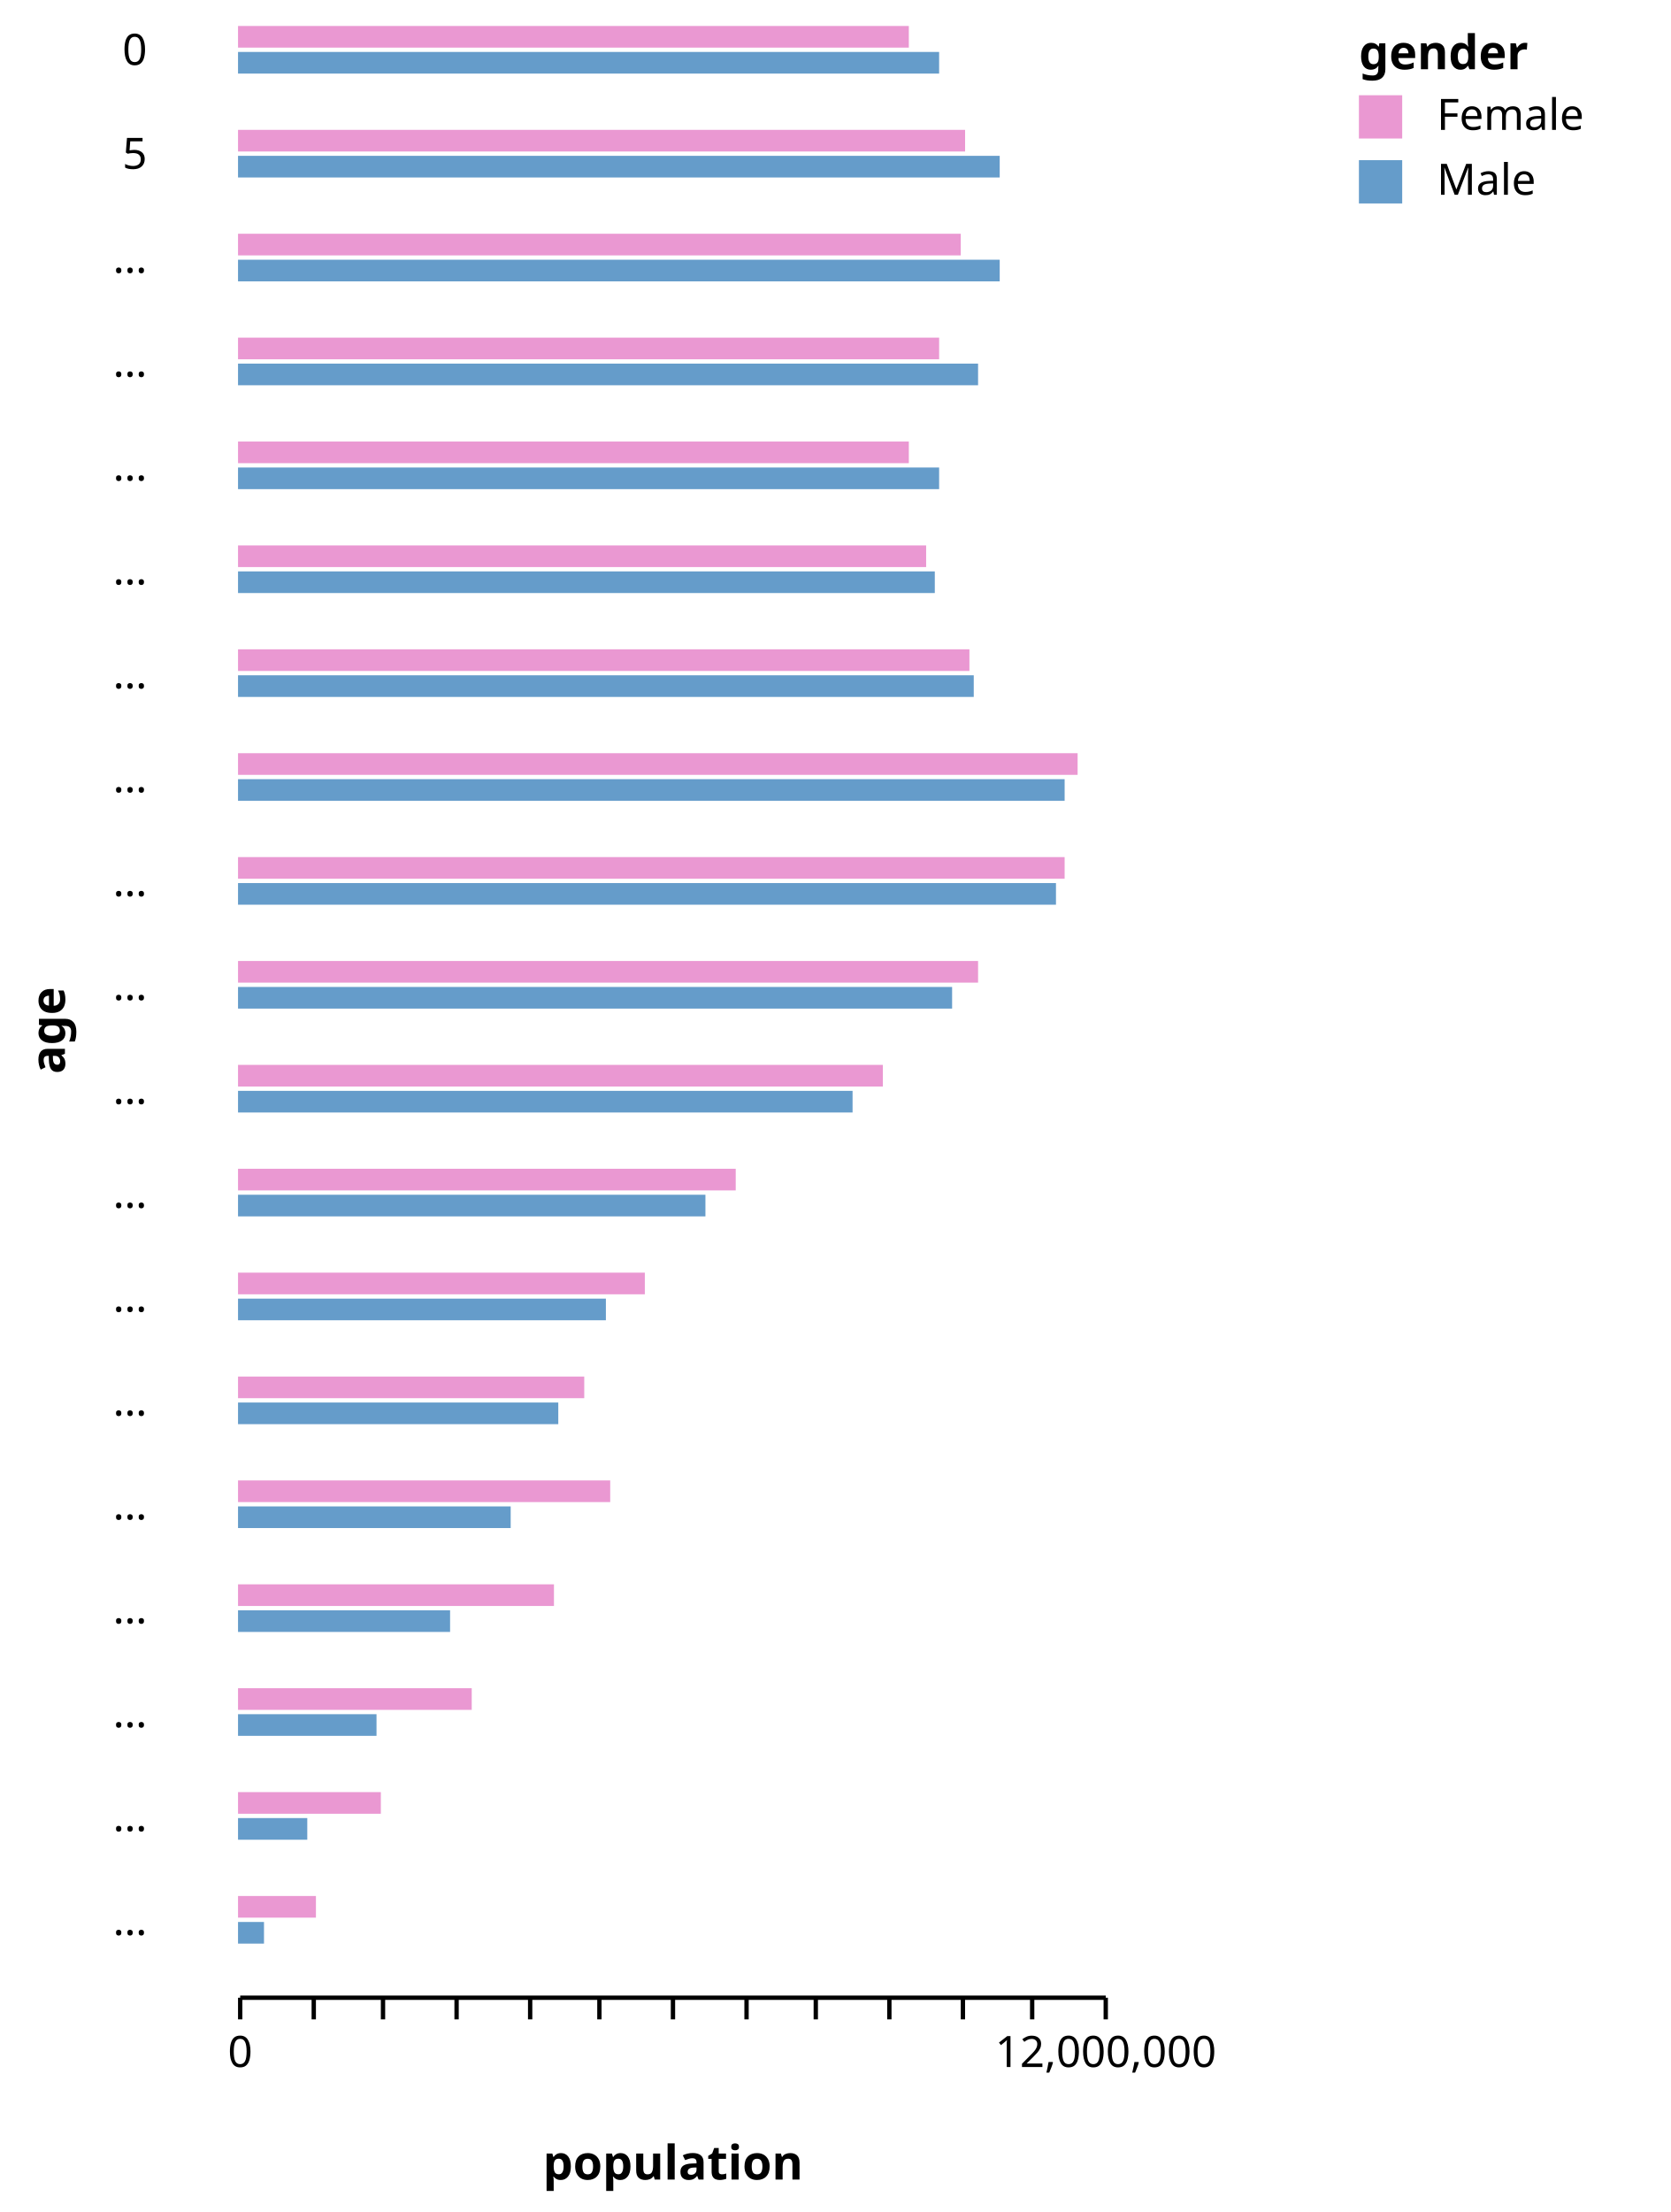
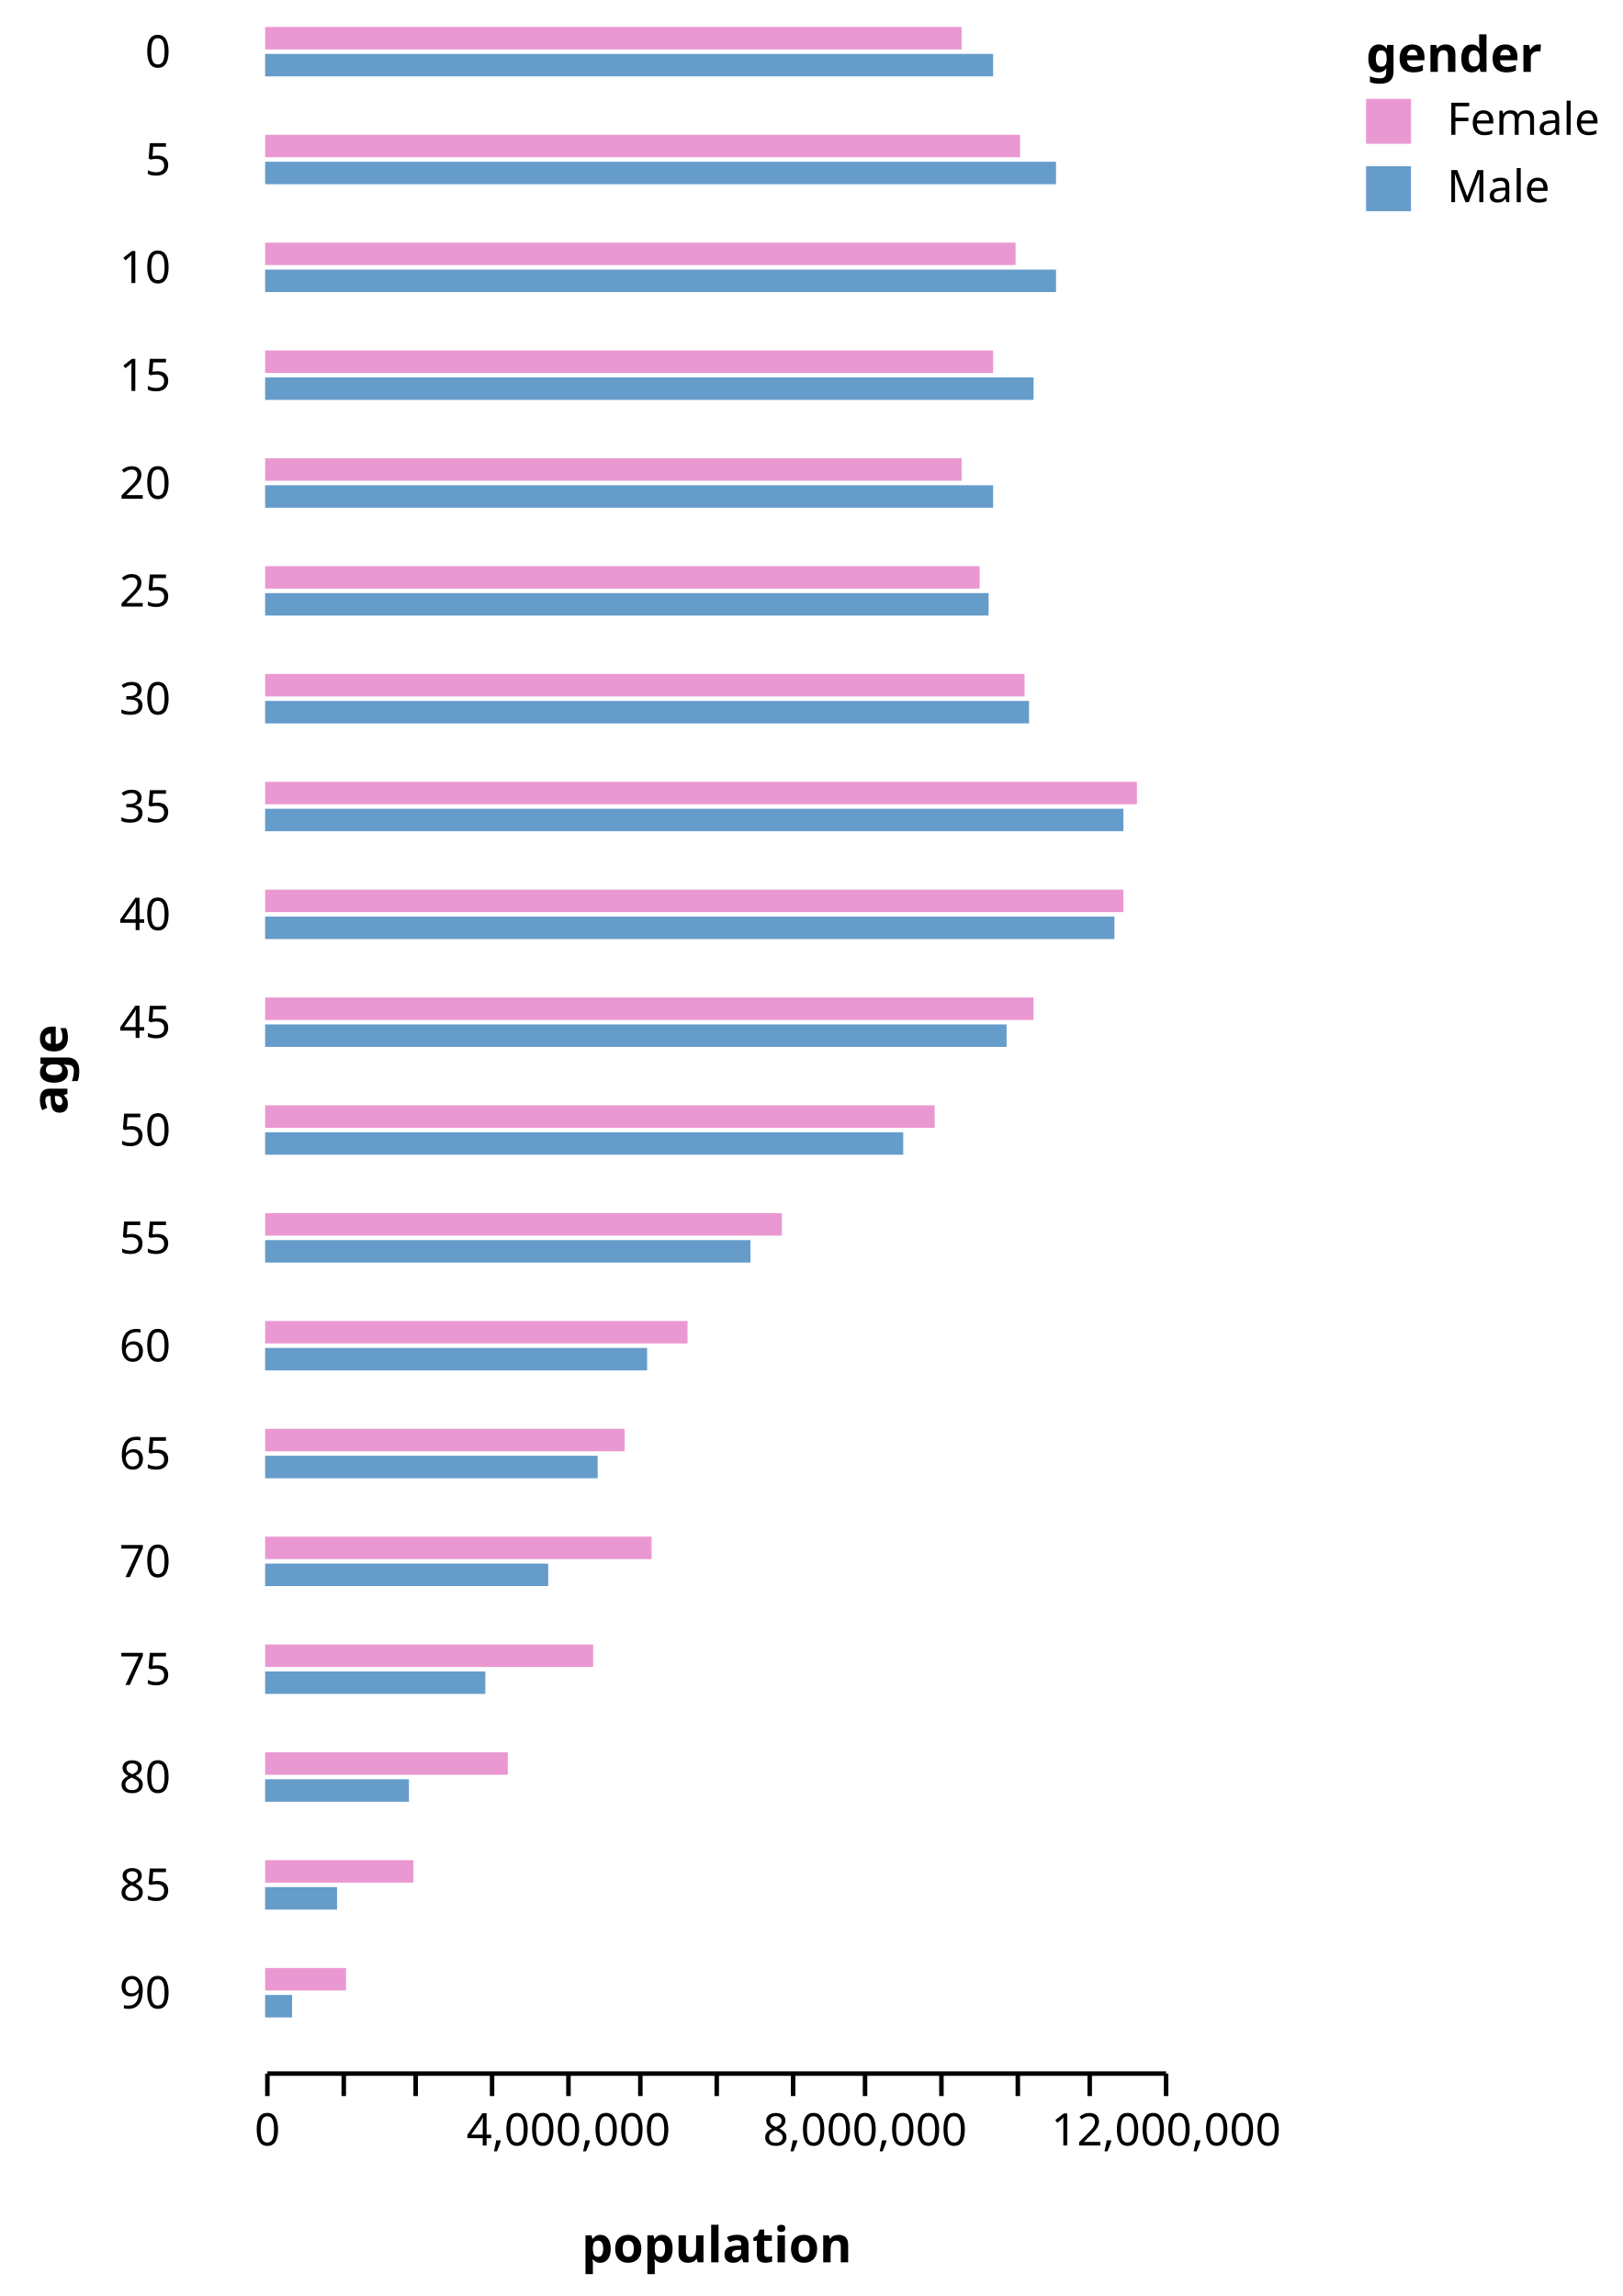
- <svg xmlns="http://www.w3.org/2000/svg" class="marks" width="386" height="511" viewBox="0 0 386 511" version="1.1">
-   <g transform="translate(55,6)">
+ <svg xmlns="http://www.w3.org/2000/svg" class="marks" width="361" height="511" viewBox="0 0 361 511" version="1.1">
+   <g transform="translate(59,6)">
    <g class="mark-group role-frame root">
      <g transform="translate(0,0)">
        <path class="background" d="M0,0h0v0h0Z" style="fill: none;" />
        <g>
          <g class="mark-group role-row-title row_title">
-             <g transform="translate(-40,222)">
+             <g transform="translate(-44,222)">
              <path class="background" d="M0,0h0v0h0Z" style="fill: none;" />
              <g>
                <g class="mark-text role-row-title-text">
                  <text text-anchor="end" transform="translate(0,0) rotate(270)" style="font: bold 11px sans-serif; fill: black;">age</text>
                </g>
              </g>
            </g>
          </g>
          <g class="mark-group role-row-header row_header">
            <g transform="translate(-11,0)">
              <path class="background" d="M0,0h0v12h0Z" style="fill: none;" />
              <g>
                <g class="mark-text role-title" style="pointer-events: none;">
                  <text text-anchor="end" transform="translate(-10,9)" style="font: normal 10px sans-serif; fill: #000; opacity: 1;">0</text>
                </g>
              </g>
            </g>
            <g transform="translate(-11,24)">
              <path class="background" d="M0,0h0v12h0Z" style="fill: none;" />
              <g>
                <g class="mark-text role-title" style="pointer-events: none;">
                  <text text-anchor="end" transform="translate(-10,9)" style="font: normal 10px sans-serif; fill: #000; opacity: 1;">5</text>
                </g>
              </g>
            </g>
            <g transform="translate(-11,48)">
              <path class="background" d="M0,0h0v12h0Z" style="fill: none;" />
              <g>
                <g class="mark-text role-title" style="pointer-events: none;">
-                   <text text-anchor="end" transform="translate(-10,9)" style="font: normal 10px sans-serif; fill: #000; opacity: 1;">…</text>
+                   <text text-anchor="end" transform="translate(-10,9)" style="font: normal 10px sans-serif; fill: #000; opacity: 1;">10</text>
                </g>
              </g>
            </g>
            <g transform="translate(-11,72)">
              <path class="background" d="M0,0h0v12h0Z" style="fill: none;" />
              <g>
                <g class="mark-text role-title" style="pointer-events: none;">
-                   <text text-anchor="end" transform="translate(-10,9)" style="font: normal 10px sans-serif; fill: #000; opacity: 1;">…</text>
+                   <text text-anchor="end" transform="translate(-10,9)" style="font: normal 10px sans-serif; fill: #000; opacity: 1;">15</text>
                </g>
              </g>
            </g>
            <g transform="translate(-11,96)">
              <path class="background" d="M0,0h0v12h0Z" style="fill: none;" />
              <g>
                <g class="mark-text role-title" style="pointer-events: none;">
-                   <text text-anchor="end" transform="translate(-10,9)" style="font: normal 10px sans-serif; fill: #000; opacity: 1;">…</text>
+                   <text text-anchor="end" transform="translate(-10,9)" style="font: normal 10px sans-serif; fill: #000; opacity: 1;">20</text>
                </g>
              </g>
            </g>
            <g transform="translate(-11,120)">
              <path class="background" d="M0,0h0v12h0Z" style="fill: none;" />
              <g>
                <g class="mark-text role-title" style="pointer-events: none;">
-                   <text text-anchor="end" transform="translate(-10,9)" style="font: normal 10px sans-serif; fill: #000; opacity: 1;">…</text>
+                   <text text-anchor="end" transform="translate(-10,9)" style="font: normal 10px sans-serif; fill: #000; opacity: 1;">25</text>
                </g>
              </g>
            </g>
            <g transform="translate(-11,144)">
              <path class="background" d="M0,0h0v12h0Z" style="fill: none;" />
              <g>
                <g class="mark-text role-title" style="pointer-events: none;">
-                   <text text-anchor="end" transform="translate(-10,9)" style="font: normal 10px sans-serif; fill: #000; opacity: 1;">…</text>
+                   <text text-anchor="end" transform="translate(-10,9)" style="font: normal 10px sans-serif; fill: #000; opacity: 1;">30</text>
                </g>
              </g>
            </g>
            <g transform="translate(-11,168)">
              <path class="background" d="M0,0h0v12h0Z" style="fill: none;" />
              <g>
                <g class="mark-text role-title" style="pointer-events: none;">
-                   <text text-anchor="end" transform="translate(-10,9)" style="font: normal 10px sans-serif; fill: #000; opacity: 1;">…</text>
+                   <text text-anchor="end" transform="translate(-10,9)" style="font: normal 10px sans-serif; fill: #000; opacity: 1;">35</text>
                </g>
              </g>
            </g>
            <g transform="translate(-11,192)">
              <path class="background" d="M0,0h0v12h0Z" style="fill: none;" />
              <g>
                <g class="mark-text role-title" style="pointer-events: none;">
-                   <text text-anchor="end" transform="translate(-10,9)" style="font: normal 10px sans-serif; fill: #000; opacity: 1;">…</text>
+                   <text text-anchor="end" transform="translate(-10,9)" style="font: normal 10px sans-serif; fill: #000; opacity: 1;">40</text>
                </g>
              </g>
            </g>
            <g transform="translate(-11,216)">
              <path class="background" d="M0,0h0v12h0Z" style="fill: none;" />
              <g>
                <g class="mark-text role-title" style="pointer-events: none;">
-                   <text text-anchor="end" transform="translate(-10,9)" style="font: normal 10px sans-serif; fill: #000; opacity: 1;">…</text>
+                   <text text-anchor="end" transform="translate(-10,9)" style="font: normal 10px sans-serif; fill: #000; opacity: 1;">45</text>
                </g>
              </g>
            </g>
            <g transform="translate(-11,240)">
              <path class="background" d="M0,0h0v12h0Z" style="fill: none;" />
              <g>
                <g class="mark-text role-title" style="pointer-events: none;">
-                   <text text-anchor="end" transform="translate(-10,9)" style="font: normal 10px sans-serif; fill: #000; opacity: 1;">…</text>
+                   <text text-anchor="end" transform="translate(-10,9)" style="font: normal 10px sans-serif; fill: #000; opacity: 1;">50</text>
                </g>
              </g>
            </g>
            <g transform="translate(-11,264)">
              <path class="background" d="M0,0h0v12h0Z" style="fill: none;" />
              <g>
                <g class="mark-text role-title" style="pointer-events: none;">
-                   <text text-anchor="end" transform="translate(-10,9)" style="font: normal 10px sans-serif; fill: #000; opacity: 1;">…</text>
+                   <text text-anchor="end" transform="translate(-10,9)" style="font: normal 10px sans-serif; fill: #000; opacity: 1;">55</text>
                </g>
              </g>
            </g>
            <g transform="translate(-11,288)">
              <path class="background" d="M0,0h0v12h0Z" style="fill: none;" />
              <g>
                <g class="mark-text role-title" style="pointer-events: none;">
-                   <text text-anchor="end" transform="translate(-10,9)" style="font: normal 10px sans-serif; fill: #000; opacity: 1;">…</text>
+                   <text text-anchor="end" transform="translate(-10,9)" style="font: normal 10px sans-serif; fill: #000; opacity: 1;">60</text>
                </g>
              </g>
            </g>
            <g transform="translate(-11,312)">
              <path class="background" d="M0,0h0v12h0Z" style="fill: none;" />
              <g>
                <g class="mark-text role-title" style="pointer-events: none;">
-                   <text text-anchor="end" transform="translate(-10,9)" style="font: normal 10px sans-serif; fill: #000; opacity: 1;">…</text>
+                   <text text-anchor="end" transform="translate(-10,9)" style="font: normal 10px sans-serif; fill: #000; opacity: 1;">65</text>
                </g>
              </g>
            </g>
            <g transform="translate(-11,336)">
              <path class="background" d="M0,0h0v12h0Z" style="fill: none;" />
              <g>
                <g class="mark-text role-title" style="pointer-events: none;">
-                   <text text-anchor="end" transform="translate(-10,9)" style="font: normal 10px sans-serif; fill: #000; opacity: 1;">…</text>
+                   <text text-anchor="end" transform="translate(-10,9)" style="font: normal 10px sans-serif; fill: #000; opacity: 1;">70</text>
                </g>
              </g>
            </g>
            <g transform="translate(-11,360)">
              <path class="background" d="M0,0h0v12h0Z" style="fill: none;" />
              <g>
                <g class="mark-text role-title" style="pointer-events: none;">
-                   <text text-anchor="end" transform="translate(-10,9)" style="font: normal 10px sans-serif; fill: #000; opacity: 1;">…</text>
+                   <text text-anchor="end" transform="translate(-10,9)" style="font: normal 10px sans-serif; fill: #000; opacity: 1;">75</text>
                </g>
              </g>
            </g>
            <g transform="translate(-11,384)">
              <path class="background" d="M0,0h0v12h0Z" style="fill: none;" />
              <g>
                <g class="mark-text role-title" style="pointer-events: none;">
-                   <text text-anchor="end" transform="translate(-10,9)" style="font: normal 10px sans-serif; fill: #000; opacity: 1;">…</text>
+                   <text text-anchor="end" transform="translate(-10,9)" style="font: normal 10px sans-serif; fill: #000; opacity: 1;">80</text>
                </g>
              </g>
            </g>
            <g transform="translate(-11,408)">
              <path class="background" d="M0,0h0v12h0Z" style="fill: none;" />
              <g>
                <g class="mark-text role-title" style="pointer-events: none;">
-                   <text text-anchor="end" transform="translate(-10,9)" style="font: normal 10px sans-serif; fill: #000; opacity: 1;">…</text>
+                   <text text-anchor="end" transform="translate(-10,9)" style="font: normal 10px sans-serif; fill: #000; opacity: 1;">85</text>
                </g>
              </g>
            </g>
            <g transform="translate(-11,432)">
              <path class="background" d="M0,0h0v12h0Z" style="fill: none;" />
              <g>
                <g class="mark-text role-title" style="pointer-events: none;">
-                   <text text-anchor="end" transform="translate(-10,9)" style="font: normal 10px sans-serif; fill: #000; opacity: 1;">…</text>
+                   <text text-anchor="end" transform="translate(-10,9)" style="font: normal 10px sans-serif; fill: #000; opacity: 1;">90</text>
                </g>
              </g>
            </g>
          </g>
          <g class="mark-group role-column-footer column_footer">
            <g transform="translate(0,455)">
              <path class="background" d="M0,0h200v0h-200Z" style="fill: none;" />
              <g>
                <g class="mark-group role-axis">
                  <g transform="translate(0.5,0.5)">
                    <path class="background" d="M0,0h0v0h0Z" style="pointer-events: none; fill: none;" />
                    <g>
                      <g class="mark-rule role-axis-tick" style="pointer-events: none;">
                        <line transform="translate(0,0)" x2="0" y2="5" style="fill: none; stroke: #000; stroke-width: 1; opacity: 1;" />
                        <line transform="translate(17,0)" x2="0" y2="5" style="fill: none; stroke: #000; stroke-width: 1; opacity: 1;" />
                        <line transform="translate(33,0)" x2="0" y2="5" style="fill: none; stroke: #000; stroke-width: 1; opacity: 1;" />
                        <line transform="translate(50,0)" x2="0" y2="5" style="fill: none; stroke: #000; stroke-width: 1; opacity: 1;" />
                        <line transform="translate(67,0)" x2="0" y2="5" style="fill: none; stroke: #000; stroke-width: 1; opacity: 1;" />
                        <line transform="translate(83,0)" x2="0" y2="5" style="fill: none; stroke: #000; stroke-width: 1; opacity: 1;" />
                        <line transform="translate(100,0)" x2="0" y2="5" style="fill: none; stroke: #000; stroke-width: 1; opacity: 1;" />
                        <line transform="translate(117,0)" x2="0" y2="5" style="fill: none; stroke: #000; stroke-width: 1; opacity: 1;" />
                        <line transform="translate(133,0)" x2="0" y2="5" style="fill: none; stroke: #000; stroke-width: 1; opacity: 1;" />
                        <line transform="translate(150,0)" x2="0" y2="5" style="fill: none; stroke: #000; stroke-width: 1; opacity: 1;" />
                        <line transform="translate(167,0)" x2="0" y2="5" style="fill: none; stroke: #000; stroke-width: 1; opacity: 1;" />
                        <line transform="translate(183,0)" x2="0" y2="5" style="fill: none; stroke: #000; stroke-width: 1; opacity: 1;" />
                        <line transform="translate(200,0)" x2="0" y2="5" style="fill: none; stroke: #000; stroke-width: 1; opacity: 1;" />
                      </g>
                      <g class="mark-text role-axis-label" style="pointer-events: none;">
                        <text text-anchor="middle" transform="translate(0,16)" style="font: 10px sans-serif; fill: #000; opacity: 1;">0</text>
                        <text text-anchor="middle" transform="translate(17,16)" style="font: 10px sans-serif; fill: #000; opacity: 0;">1,000,000</text>
                        <text text-anchor="middle" transform="translate(33,16)" style="font: 10px sans-serif; fill: #000; opacity: 0;">2,000,000</text>
                        <text text-anchor="middle" transform="translate(50,16)" style="font: 10px sans-serif; fill: #000; opacity: 0;">3,000,000</text>
-                         <text text-anchor="middle" transform="translate(67,16)" style="font: 10px sans-serif; fill: #000; opacity: 0;">4,000,000</text>
+                         <text text-anchor="middle" transform="translate(67,16)" style="font: 10px sans-serif; fill: #000; opacity: 1;">4,000,000</text>
                        <text text-anchor="middle" transform="translate(83,16)" style="font: 10px sans-serif; fill: #000; opacity: 0;">5,000,000</text>
                        <text text-anchor="middle" transform="translate(100,16)" style="font: 10px sans-serif; fill: #000; opacity: 0;">6,000,000</text>
                        <text text-anchor="middle" transform="translate(117,16)" style="font: 10px sans-serif; fill: #000; opacity: 0;">7,000,000</text>
-                         <text text-anchor="middle" transform="translate(133,16)" style="font: 10px sans-serif; fill: #000; opacity: 0;">8,000,000</text>
+                         <text text-anchor="middle" transform="translate(133,16)" style="font: 10px sans-serif; fill: #000; opacity: 1;">8,000,000</text>
                        <text text-anchor="middle" transform="translate(150,16)" style="font: 10px sans-serif; fill: #000; opacity: 0;">9,000,000</text>
                        <text text-anchor="middle" transform="translate(167,16)" style="font: 10px sans-serif; fill: #000; opacity: 0;">10,000,000</text>
                        <text text-anchor="middle" transform="translate(183,16)" style="font: 10px sans-serif; fill: #000; opacity: 0;">11,000,000</text>
                        <text text-anchor="middle" transform="translate(200,16)" style="font: 10px sans-serif; fill: #000; opacity: 1;">12,000,000</text>
                      </g>
                      <g class="mark-rule role-axis-domain" style="pointer-events: none;">
                        <line transform="translate(0,0)" x2="200" y2="0" style="fill: none; stroke: #000; stroke-width: 1; opacity: 1;" />
                      </g>
                      <g class="mark-text role-axis-title" style="pointer-events: none;">
                        <text text-anchor="middle" transform="translate(100,42)" style="font: bold 11px sans-serif; fill: #000; opacity: 1;">population</text>
                      </g>
                    </g>
                  </g>
                </g>
              </g>
            </g>
          </g>
          <g class="mark-group role-scope cell">
            <g transform="translate(0,0)">
              <path class="background" d="M0.5,0.5h200v12h-200Z" style="fill: transparent; stroke: transparent;" />
              <g>
                <g class="mark-rect role-bar child_marks">
                  <path d="M0,6h162v5h-162Z" style="fill: #659CCA;" />
                  <path d="M0,0h155v5h-155Z" style="fill: #EA98D2;" />
                </g>
              </g>
            </g>
            <g transform="translate(0,24)">
              <path class="background" d="M0.5,0.5h200v12h-200Z" style="fill: transparent; stroke: transparent;" />
              <g>
                <g class="mark-rect role-bar child_marks">
                  <path d="M0,6h176v5h-176Z" style="fill: #659CCA;" />
                  <path d="M0,0h168v5h-168Z" style="fill: #EA98D2;" />
                </g>
              </g>
            </g>
            <g transform="translate(0,48)">
              <path class="background" d="M0.5,0.5h200v12h-200Z" style="fill: transparent; stroke: transparent;" />
              <g>
                <g class="mark-rect role-bar child_marks">
                  <path d="M0,6h176v5h-176Z" style="fill: #659CCA;" />
                  <path d="M0,0h167v5h-167Z" style="fill: #EA98D2;" />
                </g>
              </g>
            </g>
            <g transform="translate(0,72)">
              <path class="background" d="M0.5,0.5h200v12h-200Z" style="fill: transparent; stroke: transparent;" />
              <g>
                <g class="mark-rect role-bar child_marks">
                  <path d="M0,6h171v5h-171Z" style="fill: #659CCA;" />
                  <path d="M0,0h162v5h-162Z" style="fill: #EA98D2;" />
                </g>
              </g>
            </g>
            <g transform="translate(0,96)">
              <path class="background" d="M0.5,0.5h200v12h-200Z" style="fill: transparent; stroke: transparent;" />
              <g>
                <g class="mark-rect role-bar child_marks">
                  <path d="M0,6h162v5h-162Z" style="fill: #659CCA;" />
                  <path d="M0,0h155v5h-155Z" style="fill: #EA98D2;" />
                </g>
              </g>
            </g>
            <g transform="translate(0,120)">
              <path class="background" d="M0.5,0.5h200v12h-200Z" style="fill: transparent; stroke: transparent;" />
              <g>
                <g class="mark-rect role-bar child_marks">
                  <path d="M0,6h161v5h-161Z" style="fill: #659CCA;" />
                  <path d="M0,0h159v5h-159Z" style="fill: #EA98D2;" />
                </g>
              </g>
            </g>
            <g transform="translate(0,144)">
              <path class="background" d="M0.5,0.5h200v12h-200Z" style="fill: transparent; stroke: transparent;" />
              <g>
                <g class="mark-rect role-bar child_marks">
                  <path d="M0,6h170v5h-170Z" style="fill: #659CCA;" />
                  <path d="M0,0h169v5h-169Z" style="fill: #EA98D2;" />
                </g>
              </g>
            </g>
            <g transform="translate(0,168)">
              <path class="background" d="M0.5,0.5h200v12h-200Z" style="fill: transparent; stroke: transparent;" />
              <g>
                <g class="mark-rect role-bar child_marks">
                  <path d="M0,6h191v5h-191Z" style="fill: #659CCA;" />
                  <path d="M0,0h194v5h-194Z" style="fill: #EA98D2;" />
                </g>
              </g>
            </g>
            <g transform="translate(0,192)">
              <path class="background" d="M0.5,0.5h200v12h-200Z" style="fill: transparent; stroke: transparent;" />
              <g>
                <g class="mark-rect role-bar child_marks">
                  <path d="M0,6h189v5h-189Z" style="fill: #659CCA;" />
                  <path d="M0,0h191v5h-191Z" style="fill: #EA98D2;" />
                </g>
              </g>
            </g>
            <g transform="translate(0,216)">
              <path class="background" d="M0.5,0.5h200v12h-200Z" style="fill: transparent; stroke: transparent;" />
              <g>
                <g class="mark-rect role-bar child_marks">
                  <path d="M0,6h165v5h-165Z" style="fill: #659CCA;" />
                  <path d="M0,0h171v5h-171Z" style="fill: #EA98D2;" />
                </g>
              </g>
            </g>
            <g transform="translate(0,240)">
              <path class="background" d="M0.5,0.5h200v12h-200Z" style="fill: transparent; stroke: transparent;" />
              <g>
                <g class="mark-rect role-bar child_marks">
                  <path d="M0,6h142v5h-142Z" style="fill: #659CCA;" />
                  <path d="M0,0h149v5h-149Z" style="fill: #EA98D2;" />
                </g>
              </g>
            </g>
            <g transform="translate(0,264)">
              <path class="background" d="M0.5,0.5h200v12h-200Z" style="fill: transparent; stroke: transparent;" />
              <g>
                <g class="mark-rect role-bar child_marks">
                  <path d="M0,6h108v5h-108Z" style="fill: #659CCA;" />
                  <path d="M0,0h115v5h-115Z" style="fill: #EA98D2;" />
                </g>
              </g>
            </g>
            <g transform="translate(0,288)">
              <path class="background" d="M0.5,0.5h200v12h-200Z" style="fill: transparent; stroke: transparent;" />
              <g>
                <g class="mark-rect role-bar child_marks">
                  <path d="M0,6h85v5h-85Z" style="fill: #659CCA;" />
                  <path d="M0,0h94v5h-94Z" style="fill: #EA98D2;" />
                </g>
              </g>
            </g>
            <g transform="translate(0,312)">
              <path class="background" d="M0.5,0.5h200v12h-200Z" style="fill: transparent; stroke: transparent;" />
              <g>
                <g class="mark-rect role-bar child_marks">
                  <path d="M0,6h74v5h-74Z" style="fill: #659CCA;" />
                  <path d="M0,0h80v5h-80Z" style="fill: #EA98D2;" />
                </g>
              </g>
            </g>
            <g transform="translate(0,336)">
              <path class="background" d="M0.5,0.5h200v12h-200Z" style="fill: transparent; stroke: transparent;" />
              <g>
                <g class="mark-rect role-bar child_marks">
                  <path d="M0,6h63v5h-63Z" style="fill: #659CCA;" />
                  <path d="M0,0h86v5h-86Z" style="fill: #EA98D2;" />
                </g>
              </g>
            </g>
            <g transform="translate(0,360)">
              <path class="background" d="M0.5,0.5h200v12h-200Z" style="fill: transparent; stroke: transparent;" />
              <g>
                <g class="mark-rect role-bar child_marks">
                  <path d="M0,6h49v5h-49Z" style="fill: #659CCA;" />
                  <path d="M0,0h73v5h-73Z" style="fill: #EA98D2;" />
                </g>
              </g>
            </g>
            <g transform="translate(0,384)">
              <path class="background" d="M0.5,0.5h200v12h-200Z" style="fill: transparent; stroke: transparent;" />
              <g>
                <g class="mark-rect role-bar child_marks">
                  <path d="M0,6h32v5h-32Z" style="fill: #659CCA;" />
                  <path d="M0,0h54v5h-54Z" style="fill: #EA98D2;" />
                </g>
              </g>
            </g>
            <g transform="translate(0,408)">
              <path class="background" d="M0.5,0.5h200v12h-200Z" style="fill: transparent; stroke: transparent;" />
              <g>
                <g class="mark-rect role-bar child_marks">
                  <path d="M0,6h16v5h-16Z" style="fill: #659CCA;" />
                  <path d="M0,0h33v5h-33Z" style="fill: #EA98D2;" />
                </g>
              </g>
            </g>
            <g transform="translate(0,432)">
              <path class="background" d="M0.5,0.5h200v12h-200Z" style="fill: transparent; stroke: transparent;" />
              <g>
                <g class="mark-rect role-bar child_marks">
                  <path d="M0,6h6v5h-6Z" style="fill: #659CCA;" />
                  <path d="M0,0h18v5h-18Z" style="fill: #EA98D2;" />
                </g>
              </g>
            </g>
          </g>
          <g class="mark-group role-legend">
-             <g transform="translate(259,0)">
-               <path class="background" d="M0,0h67v41h-67Z" style="pointer-events: none; fill: none;" />
+             <g transform="translate(245,0)">
+               <path class="background" d="M0,0h52v41h-52Z" style="pointer-events: none; fill: none;" />
              <g>
                <g class="mark-group role-legend-entry">
                  <g transform="translate(0,16)">
                    <path class="background" d="M0,0h0v0h0Z" style="pointer-events: none; fill: none;" />
                    <g>
                      <g class="mark-symbol role-legend-symbol" style="pointer-events: none;">
                        <path transform="translate(5,5)" d="M-5,-5h10v10h-10Z" style="fill: #EA98D2; stroke-width: 1.5; opacity: 1;" />
                        <path transform="translate(5,20)" d="M-5,-5h10v10h-10Z" style="fill: #659CCA; stroke-width: 1.5; opacity: 1;" />
                      </g>
                      <g class="mark-text role-legend-label" style="pointer-events: none;">
                        <text text-anchor="start" transform="translate(18,8)" style="font: 10px sans-serif; fill: #000; opacity: 1;">Female</text>
                        <text text-anchor="start" transform="translate(18,23)" style="font: 10px sans-serif; fill: #000; opacity: 1;">Male</text>
                      </g>
                    </g>
                  </g>
                </g>
                <g class="mark-text role-legend-title" style="pointer-events: none;">
                  <text text-anchor="start" transform="translate(0,10)" style="font: bold 11px sans-serif; fill: #000; opacity: 1;">gender</text>
                </g>
              </g>
            </g>
          </g>
        </g>
      </g>
    </g>
  </g>
</svg>
